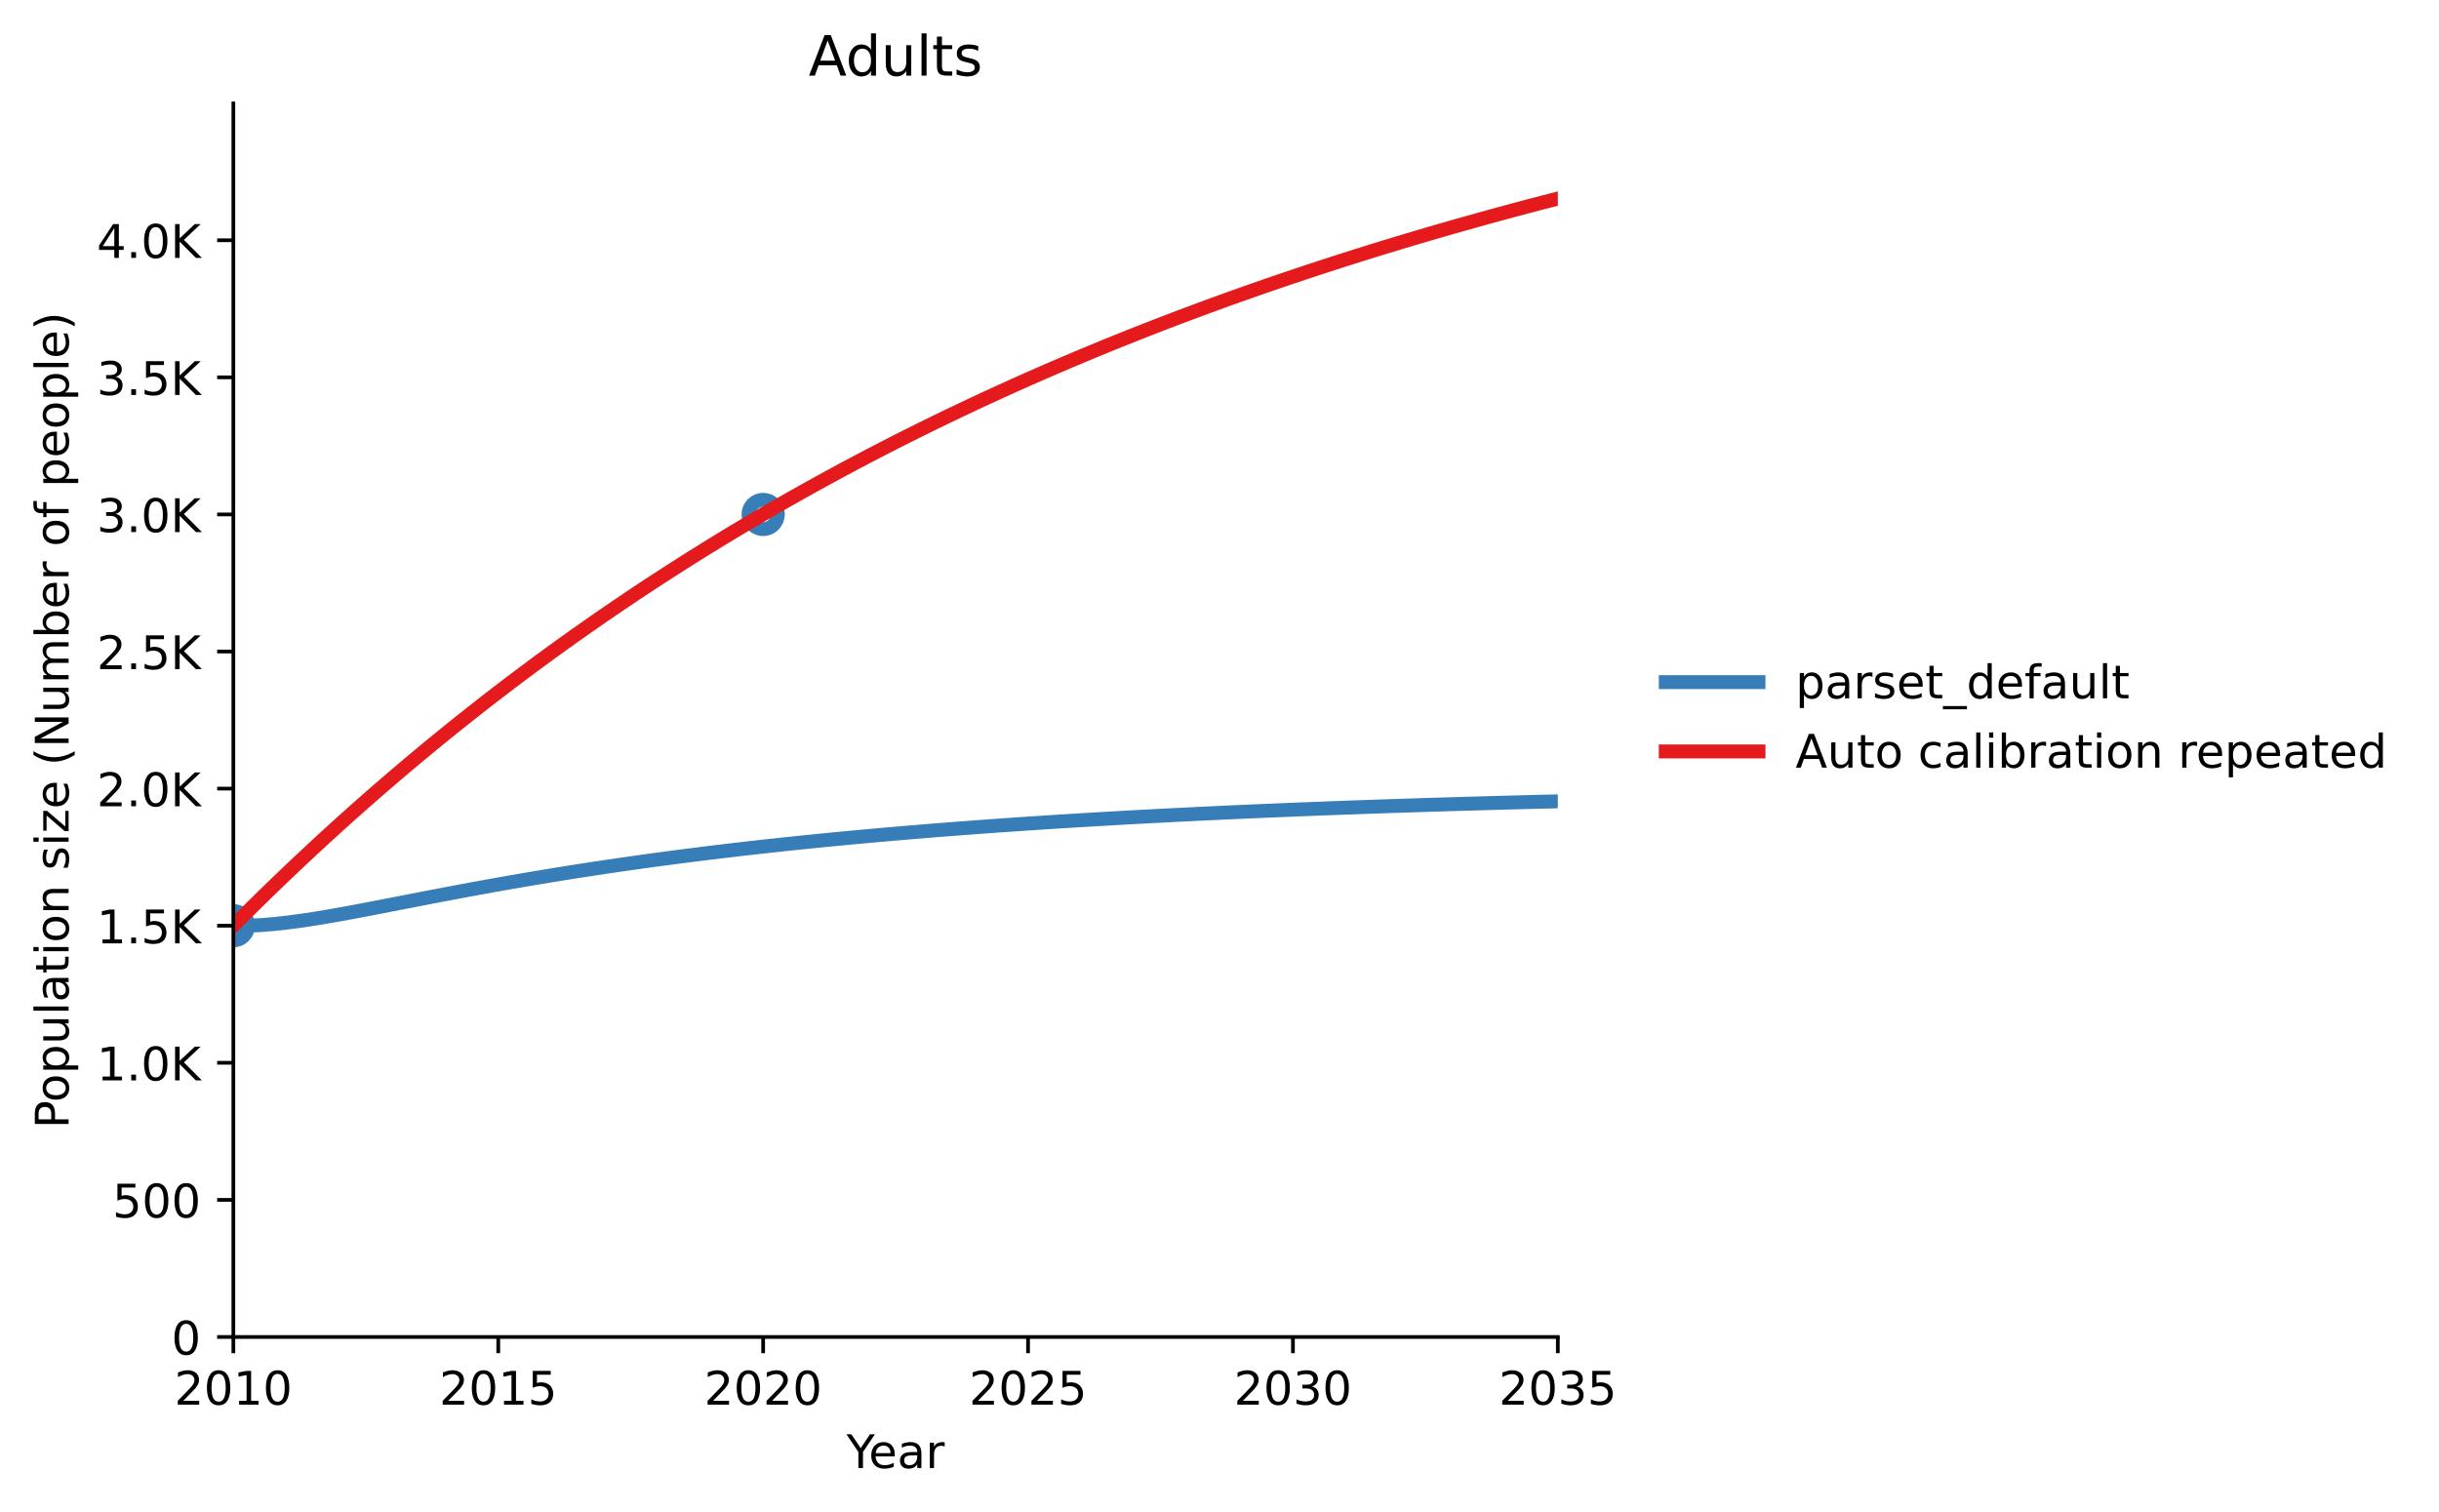
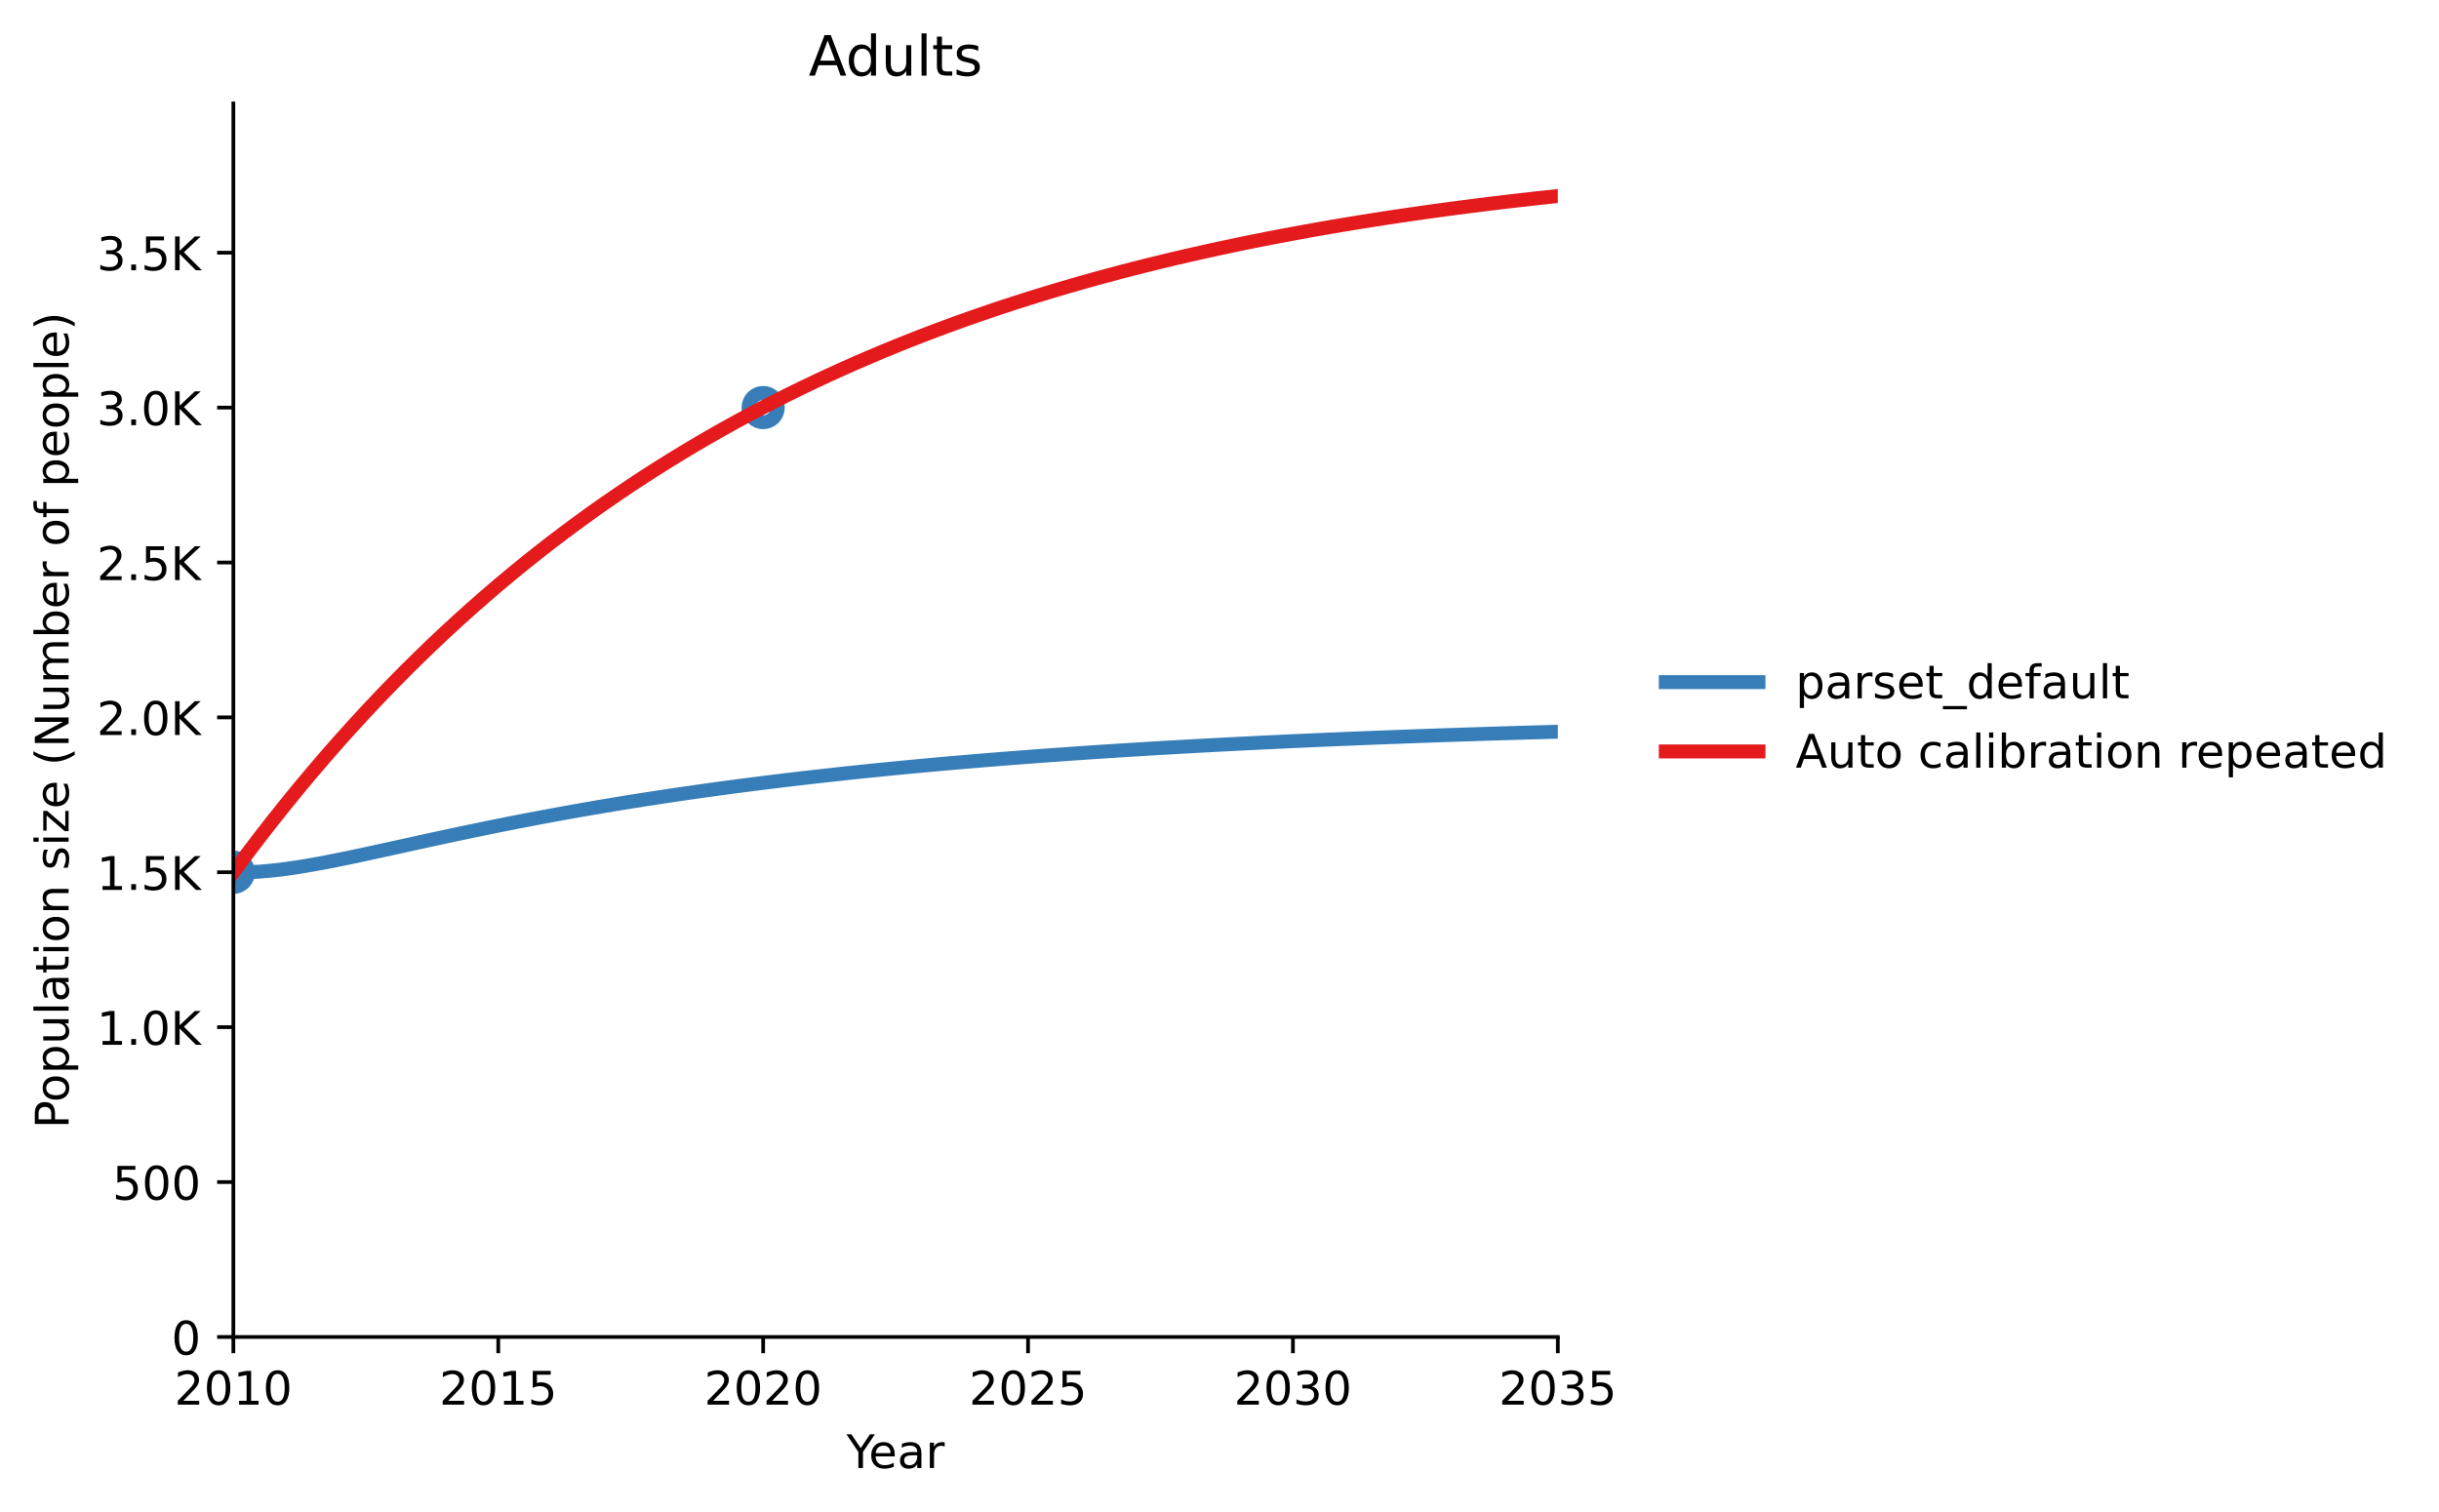
<svg xmlns="http://www.w3.org/2000/svg" xmlns:xlink="http://www.w3.org/1999/xlink" width="526.109pt" height="325.986pt" viewBox="0 0 526.109 325.986" version="1.1">
  <defs>
    <style type="text/css">*{stroke-linejoin: round; stroke-linecap: butt}</style>
  </defs>
  <g id="figure_1">
    <g id="patch_1">
      <path d="M 0 325.986  L 526.109 325.986  L 526.109 0  L 0 0  L 0 325.986  z " style="fill: none; opacity: 0" />
    </g>
    <g id="axes_1">
      <g id="patch_2">
        <path d="M 50.339 288.43  L 336.035 288.43  L 336.035 22.318  L 50.339 22.318  L 50.339 288.43  z " style="fill: none; opacity: 0" />
      </g>
      <g id="PathCollection_1">
        <defs>
-           <path id="C0_0_e890fef717" d="M 0 3.162  C 0.839 3.162 1.643 2.829 2.236 2.236  C 2.829 1.643 3.162 0.839 3.162 -0  C 3.162 -0.839 2.829 -1.643 2.236 -2.236  C 1.643 -2.829 0.839 -3.162 0 -3.162  C -0.839 -3.162 -1.643 -2.829 -2.236 -2.236  C -2.829 -1.643 -3.162 -0.839 -3.162 0  C -3.162 0.839 -2.829 1.643 -2.236 2.236  C -1.643 2.829 -0.839 3.162 0 3.162  z " />
+           <path id="C0_0_96fba07591" d="M 0 3.162  C 0.839 3.162 1.643 2.829 2.236 2.236  C 2.829 1.643 3.162 0.839 3.162 -0  C 3.162 -0.839 2.829 -1.643 2.236 -2.236  C 1.643 -2.829 0.839 -3.162 0 -3.162  C -0.839 -3.162 -1.643 -2.829 -2.236 -2.236  C -2.829 -1.643 -3.162 -0.839 -3.162 0  C -3.162 0.839 -2.829 1.643 -2.236 2.236  C -1.643 2.829 -0.839 3.162 0 3.162  z " />
        </defs>
-         <g clip-path="url(#pf74c3d2f81)">
-           <use xlink:href="#C0_0_e890fef717" x="50.339" y="199.707" style="fill: none; stroke: #377eb8; stroke-width: 3" />
-         </g>
-         <g clip-path="url(#pf74c3d2f81)">
-           <use xlink:href="#C0_0_e890fef717" x="164.617" y="110.984" style="fill: none; stroke: #377eb8; stroke-width: 3" />
+         <g clip-path="url(#p1f31458a92)">
+           <use xlink:href="#C0_0_96fba07591" x="50.339" y="188.178" style="fill: none; stroke: #377eb8; stroke-width: 3" />
+         </g>
+         <g clip-path="url(#p1f31458a92)">
+           <use xlink:href="#C0_0_96fba07591" x="164.617" y="87.925" style="fill: none; stroke: #377eb8; stroke-width: 3" />
        </g>
      </g>
      <g id="matplotlib.axis_1">
        <g id="xtick_1">
          <g id="line2d_1">
            <defs>
-               <path id="m7861754f9d" d="M 0 0  L 0 3.5  " style="stroke: #000000; stroke-width: 0.8" />
-             </defs>
-             <g>
-               <use xlink:href="#m7861754f9d" x="50.339" y="288.43" style="stroke: #000000; stroke-width: 0.8" />
+               <path id="m38328f1ff8" d="M 0 0  L 0 3.5  " style="stroke: #000000; stroke-width: 0.8" />
+             </defs>
+             <g>
+               <use xlink:href="#m38328f1ff8" x="50.339" y="288.43" style="stroke: #000000; stroke-width: 0.8" />
            </g>
          </g>
          <g id="text_1">
            <g transform="translate(37.61406 303.0286) scale(0.1 -0.1)">
              <defs>
                <path id="DejaVuSans-32" d="M 1228 531  L 3431 531  L 3431 0  L 469 0  L 469 531  Q 828 903 1448 1529  Q 2069 2156 2228 2338  Q 2531 2678 2651 2914  Q 2772 3150 2772 3378  Q 2772 3750 2511 3984  Q 2250 4219 1831 4219  Q 1534 4219 1204 4116  Q 875 4013 500 3803  L 500 4441  Q 881 4594 1212 4672  Q 1544 4750 1819 4750  Q 2544 4750 2975 4387  Q 3406 4025 3406 3419  Q 3406 3131 3298 2873  Q 3191 2616 2906 2266  Q 2828 2175 2409 1742  Q 1991 1309 1228 531  z " transform="scale(0.015625)" />
                <path id="DejaVuSans-30" d="M 2034 4250  Q 1547 4250 1301 3770  Q 1056 3291 1056 2328  Q 1056 1369 1301 889  Q 1547 409 2034 409  Q 2525 409 2770 889  Q 3016 1369 3016 2328  Q 3016 3291 2770 3770  Q 2525 4250 2034 4250  z M 2034 4750  Q 2819 4750 3233 4129  Q 3647 3509 3647 2328  Q 3647 1150 3233 529  Q 2819 -91 2034 -91  Q 1250 -91 836 529  Q 422 1150 422 2328  Q 422 3509 836 4129  Q 1250 4750 2034 4750  z " transform="scale(0.015625)" />
                <path id="DejaVuSans-31" d="M 794 531  L 1825 531  L 1825 4091  L 703 3866  L 703 4441  L 1819 4666  L 2450 4666  L 2450 531  L 3481 531  L 3481 0  L 794 0  L 794 531  z " transform="scale(0.015625)" />
              </defs>
              <use xlink:href="#DejaVuSans-32" />
              <use xlink:href="#DejaVuSans-30" x="63.623" />
              <use xlink:href="#DejaVuSans-31" x="127.246" />
              <use xlink:href="#DejaVuSans-30" x="190.869" />
            </g>
          </g>
        </g>
        <g id="xtick_2">
          <g id="line2d_2">
            <g>
-               <use xlink:href="#m7861754f9d" x="107.478" y="288.43" style="stroke: #000000; stroke-width: 0.8" />
+               <use xlink:href="#m38328f1ff8" x="107.478" y="288.43" style="stroke: #000000; stroke-width: 0.8" />
            </g>
          </g>
          <g id="text_2">
            <g transform="translate(94.75326 303.0286) scale(0.1 -0.1)">
              <defs>
                <path id="DejaVuSans-35" d="M 691 4666  L 3169 4666  L 3169 4134  L 1269 4134  L 1269 2991  Q 1406 3038 1543 3061  Q 1681 3084 1819 3084  Q 2600 3084 3056 2656  Q 3513 2228 3513 1497  Q 3513 744 3044 326  Q 2575 -91 1722 -91  Q 1428 -91 1123 -41  Q 819 9 494 109  L 494 744  Q 775 591 1075 516  Q 1375 441 1709 441  Q 2250 441 2565 725  Q 2881 1009 2881 1497  Q 2881 1984 2565 2268  Q 2250 2553 1709 2553  Q 1456 2553 1204 2497  Q 953 2441 691 2322  L 691 4666  z " transform="scale(0.015625)" />
              </defs>
              <use xlink:href="#DejaVuSans-32" />
              <use xlink:href="#DejaVuSans-30" x="63.623" />
              <use xlink:href="#DejaVuSans-31" x="127.246" />
              <use xlink:href="#DejaVuSans-35" x="190.869" />
            </g>
          </g>
        </g>
        <g id="xtick_3">
          <g id="line2d_3">
            <g>
-               <use xlink:href="#m7861754f9d" x="164.617" y="288.43" style="stroke: #000000; stroke-width: 0.8" />
+               <use xlink:href="#m38328f1ff8" x="164.617" y="288.43" style="stroke: #000000; stroke-width: 0.8" />
            </g>
          </g>
          <g id="text_3">
            <g transform="translate(151.8925 303.0286) scale(0.1 -0.1)">
              <use xlink:href="#DejaVuSans-32" />
              <use xlink:href="#DejaVuSans-30" x="63.623" />
              <use xlink:href="#DejaVuSans-32" x="127.246" />
              <use xlink:href="#DejaVuSans-30" x="190.869" />
            </g>
          </g>
        </g>
        <g id="xtick_4">
          <g id="line2d_4">
            <g>
-               <use xlink:href="#m7861754f9d" x="221.757" y="288.43" style="stroke: #000000; stroke-width: 0.8" />
+               <use xlink:href="#m38328f1ff8" x="221.757" y="288.43" style="stroke: #000000; stroke-width: 0.8" />
            </g>
          </g>
          <g id="text_4">
            <g transform="translate(209.0317 303.0286) scale(0.1 -0.1)">
              <use xlink:href="#DejaVuSans-32" />
              <use xlink:href="#DejaVuSans-30" x="63.623" />
              <use xlink:href="#DejaVuSans-32" x="127.246" />
              <use xlink:href="#DejaVuSans-35" x="190.869" />
            </g>
          </g>
        </g>
        <g id="xtick_5">
          <g id="line2d_5">
            <g>
-               <use xlink:href="#m7861754f9d" x="278.896" y="288.43" style="stroke: #000000; stroke-width: 0.8" />
+               <use xlink:href="#m38328f1ff8" x="278.896" y="288.43" style="stroke: #000000; stroke-width: 0.8" />
            </g>
          </g>
          <g id="text_5">
            <g transform="translate(266.1709 303.0286) scale(0.1 -0.1)">
              <defs>
                <path id="DejaVuSans-33" d="M 2597 2516  Q 3050 2419 3304 2112  Q 3559 1806 3559 1356  Q 3559 666 3084 287  Q 2609 -91 1734 -91  Q 1441 -91 1130 -33  Q 819 25 488 141  L 488 750  Q 750 597 1062 519  Q 1375 441 1716 441  Q 2309 441 2620 675  Q 2931 909 2931 1356  Q 2931 1769 2642 2001  Q 2353 2234 1838 2234  L 1294 2234  L 1294 2753  L 1863 2753  Q 2328 2753 2575 2939  Q 2822 3125 2822 3475  Q 2822 3834 2567 4026  Q 2313 4219 1838 4219  Q 1578 4219 1281 4162  Q 984 4106 628 3988  L 628 4550  Q 988 4650 1302 4700  Q 1616 4750 1894 4750  Q 2613 4750 3031 4423  Q 3450 4097 3450 3541  Q 3450 3153 3228 2886  Q 3006 2619 2597 2516  z " transform="scale(0.015625)" />
              </defs>
              <use xlink:href="#DejaVuSans-32" />
              <use xlink:href="#DejaVuSans-30" x="63.623" />
              <use xlink:href="#DejaVuSans-33" x="127.246" />
              <use xlink:href="#DejaVuSans-30" x="190.869" />
            </g>
          </g>
        </g>
        <g id="xtick_6">
          <g id="line2d_6">
            <g>
-               <use xlink:href="#m7861754f9d" x="336.035" y="288.43" style="stroke: #000000; stroke-width: 0.8" />
+               <use xlink:href="#m38328f1ff8" x="336.035" y="288.43" style="stroke: #000000; stroke-width: 0.8" />
            </g>
          </g>
          <g id="text_6">
            <g transform="translate(323.3101 303.0286) scale(0.1 -0.1)">
              <use xlink:href="#DejaVuSans-32" />
              <use xlink:href="#DejaVuSans-30" x="63.623" />
              <use xlink:href="#DejaVuSans-33" x="127.246" />
              <use xlink:href="#DejaVuSans-35" x="190.869" />
            </g>
          </g>
        </g>
        <g id="text_7">
          <g transform="translate(182.5996 316.7067) scale(0.1 -0.1)">
            <defs>
              <path id="DejaVuSans-59" d="M -13 4666  L 666 4666  L 1959 2747  L 3244 4666  L 3922 4666  L 2272 2222  L 2272 0  L 1638 0  L 1638 2222  L -13 4666  z " transform="scale(0.015625)" />
              <path id="DejaVuSans-65" d="M 3597 1894  L 3597 1613  L 953 1613  Q 991 1019 1311 708  Q 1631 397 2203 397  Q 2534 397 2845 478  Q 3156 559 3463 722  L 3463 178  Q 3153 47 2828 -22  Q 2503 -91 2169 -91  Q 1331 -91 842 396  Q 353 884 353 1716  Q 353 2575 817 3079  Q 1281 3584 2069 3584  Q 2775 3584 3186 3129  Q 3597 2675 3597 1894  z M 3022 2063  Q 3016 2534 2758 2815  Q 2500 3097 2075 3097  Q 1594 3097 1305 2825  Q 1016 2553 972 2059  L 3022 2063  z " transform="scale(0.015625)" />
              <path id="DejaVuSans-61" d="M 2194 1759  Q 1497 1759 1228 1600  Q 959 1441 959 1056  Q 959 750 1161 570  Q 1363 391 1709 391  Q 2188 391 2477 730  Q 2766 1069 2766 1631  L 2766 1759  L 2194 1759  z M 3341 1997  L 3341 0  L 2766 0  L 2766 531  Q 2569 213 2275 61  Q 1981 -91 1556 -91  Q 1019 -91 701 211  Q 384 513 384 1019  Q 384 1609 779 1909  Q 1175 2209 1959 2209  L 2766 2209  L 2766 2266  Q 2766 2663 2505 2880  Q 2244 3097 1772 3097  Q 1472 3097 1187 3025  Q 903 2953 641 2809  L 641 3341  Q 956 3463 1253 3523  Q 1550 3584 1831 3584  Q 2591 3584 2966 3190  Q 3341 2797 3341 1997  z " transform="scale(0.015625)" />
              <path id="DejaVuSans-72" d="M 2631 2963  Q 2534 3019 2420 3045  Q 2306 3072 2169 3072  Q 1681 3072 1420 2755  Q 1159 2438 1159 1844  L 1159 0  L 581 0  L 581 3500  L 1159 3500  L 1159 2956  Q 1341 3275 1631 3429  Q 1922 3584 2338 3584  Q 2397 3584 2469 3576  Q 2541 3569 2628 3553  L 2631 2963  z " transform="scale(0.015625)" />
            </defs>
            <use xlink:href="#DejaVuSans-59" />
            <use xlink:href="#DejaVuSans-65" x="47.834" />
            <use xlink:href="#DejaVuSans-61" x="109.357" />
            <use xlink:href="#DejaVuSans-72" x="170.637" />
          </g>
        </g>
      </g>
      <g id="matplotlib.axis_2">
        <g id="ytick_1">
          <g id="line2d_7">
            <defs>
-               <path id="m5169552038" d="M 0 0  L -3.5 0  " style="stroke: #000000; stroke-width: 0.8" />
-             </defs>
-             <g>
-               <use xlink:href="#m5169552038" x="50.339" y="288.43" style="stroke: #000000; stroke-width: 0.8" />
+               <path id="m3e67c05c3b" d="M 0 0  L -3.5 0  " style="stroke: #000000; stroke-width: 0.8" />
+             </defs>
+             <g>
+               <use xlink:href="#m3e67c05c3b" x="50.339" y="288.43" style="stroke: #000000; stroke-width: 0.8" />
            </g>
          </g>
          <g id="text_8">
            <g transform="translate(36.97656 292.2293) scale(0.1 -0.1)">
              <use xlink:href="#DejaVuSans-30" />
            </g>
          </g>
        </g>
        <g id="ytick_2">
          <g id="line2d_8">
            <g>
-               <use xlink:href="#m5169552038" x="50.339" y="258.856" style="stroke: #000000; stroke-width: 0.8" />
+               <use xlink:href="#m3e67c05c3b" x="50.339" y="255.013" style="stroke: #000000; stroke-width: 0.8" />
            </g>
          </g>
          <g id="text_9">
-             <g transform="translate(24.25156 262.6549) scale(0.1 -0.1)">
+             <g transform="translate(24.25156 258.8119) scale(0.1 -0.1)">
              <use xlink:href="#DejaVuSans-35" />
              <use xlink:href="#DejaVuSans-30" x="63.623" />
              <use xlink:href="#DejaVuSans-30" x="127.246" />
            </g>
          </g>
        </g>
        <g id="ytick_3">
          <g id="line2d_9">
            <g>
-               <use xlink:href="#m5169552038" x="50.339" y="229.281" style="stroke: #000000; stroke-width: 0.8" />
+               <use xlink:href="#m3e67c05c3b" x="50.339" y="221.595" style="stroke: #000000; stroke-width: 0.8" />
            </g>
          </g>
          <g id="text_10">
-             <g transform="translate(20.87813 233.0805) scale(0.1 -0.1)">
+             <g transform="translate(20.87813 225.3944) scale(0.1 -0.1)">
              <defs>
                <path id="DejaVuSans-2e" d="M 684 794  L 1344 794  L 1344 0  L 684 0  L 684 794  z " transform="scale(0.015625)" />
                <path id="DejaVuSans-4b" d="M 628 4666  L 1259 4666  L 1259 2694  L 3353 4666  L 4166 4666  L 1850 2491  L 4331 0  L 3500 0  L 1259 2247  L 1259 0  L 628 0  L 628 4666  z " transform="scale(0.015625)" />
              </defs>
              <use xlink:href="#DejaVuSans-31" />
              <use xlink:href="#DejaVuSans-2e" x="63.623" />
              <use xlink:href="#DejaVuSans-30" x="95.41" />
              <use xlink:href="#DejaVuSans-4b" x="159.033" />
            </g>
          </g>
        </g>
        <g id="ytick_4">
          <g id="line2d_10">
            <g>
-               <use xlink:href="#m5169552038" x="50.339" y="199.707" style="stroke: #000000; stroke-width: 0.8" />
+               <use xlink:href="#m3e67c05c3b" x="50.339" y="188.178" style="stroke: #000000; stroke-width: 0.8" />
            </g>
          </g>
          <g id="text_11">
-             <g transform="translate(20.87813 203.5061) scale(0.1 -0.1)">
+             <g transform="translate(20.87813 191.9769) scale(0.1 -0.1)">
              <use xlink:href="#DejaVuSans-31" />
              <use xlink:href="#DejaVuSans-2e" x="63.623" />
              <use xlink:href="#DejaVuSans-35" x="95.41" />
              <use xlink:href="#DejaVuSans-4b" x="159.033" />
            </g>
          </g>
        </g>
        <g id="ytick_5">
          <g id="line2d_11">
            <g>
-               <use xlink:href="#m5169552038" x="50.339" y="170.133" style="stroke: #000000; stroke-width: 0.8" />
+               <use xlink:href="#m3e67c05c3b" x="50.339" y="154.76" style="stroke: #000000; stroke-width: 0.8" />
            </g>
          </g>
          <g id="text_12">
-             <g transform="translate(20.87813 173.9317) scale(0.1 -0.1)">
+             <g transform="translate(20.87813 158.5594) scale(0.1 -0.1)">
              <use xlink:href="#DejaVuSans-32" />
              <use xlink:href="#DejaVuSans-2e" x="63.623" />
              <use xlink:href="#DejaVuSans-30" x="95.41" />
              <use xlink:href="#DejaVuSans-4b" x="159.033" />
            </g>
          </g>
        </g>
        <g id="ytick_6">
          <g id="line2d_12">
            <g>
-               <use xlink:href="#m5169552038" x="50.339" y="140.558" style="stroke: #000000; stroke-width: 0.8" />
+               <use xlink:href="#m3e67c05c3b" x="50.339" y="121.343" style="stroke: #000000; stroke-width: 0.8" />
            </g>
          </g>
          <g id="text_13">
-             <g transform="translate(20.87813 144.3573) scale(0.1 -0.1)">
+             <g transform="translate(20.87813 125.1419) scale(0.1 -0.1)">
              <use xlink:href="#DejaVuSans-32" />
              <use xlink:href="#DejaVuSans-2e" x="63.623" />
              <use xlink:href="#DejaVuSans-35" x="95.41" />
              <use xlink:href="#DejaVuSans-4b" x="159.033" />
            </g>
          </g>
        </g>
        <g id="ytick_7">
          <g id="line2d_13">
            <g>
-               <use xlink:href="#m5169552038" x="50.339" y="110.984" style="stroke: #000000; stroke-width: 0.8" />
+               <use xlink:href="#m3e67c05c3b" x="50.339" y="87.925" style="stroke: #000000; stroke-width: 0.8" />
            </g>
          </g>
          <g id="text_14">
-             <g transform="translate(20.87813 114.7829) scale(0.1 -0.1)">
+             <g transform="translate(20.87813 91.72446) scale(0.1 -0.1)">
              <use xlink:href="#DejaVuSans-33" />
              <use xlink:href="#DejaVuSans-2e" x="63.623" />
              <use xlink:href="#DejaVuSans-30" x="95.41" />
              <use xlink:href="#DejaVuSans-4b" x="159.033" />
            </g>
          </g>
        </g>
        <g id="ytick_8">
          <g id="line2d_14">
            <g>
-               <use xlink:href="#m5169552038" x="50.339" y="81.409" style="stroke: #000000; stroke-width: 0.8" />
+               <use xlink:href="#m3e67c05c3b" x="50.339" y="54.508" style="stroke: #000000; stroke-width: 0.8" />
            </g>
          </g>
          <g id="text_15">
-             <g transform="translate(20.87813 85.20854) scale(0.1 -0.1)">
+             <g transform="translate(20.87813 58.30698) scale(0.1 -0.1)">
              <use xlink:href="#DejaVuSans-33" />
              <use xlink:href="#DejaVuSans-2e" x="63.623" />
              <use xlink:href="#DejaVuSans-35" x="95.41" />
              <use xlink:href="#DejaVuSans-4b" x="159.033" />
            </g>
          </g>
        </g>
-         <g id="ytick_9">
-           <g id="line2d_15">
-             <g>
-               <use xlink:href="#m5169552038" x="50.339" y="51.835" style="stroke: #000000; stroke-width: 0.8" />
-             </g>
-           </g>
-           <g id="text_16">
-             <g transform="translate(20.87813 55.63414) scale(0.1 -0.1)">
-               <defs>
-                 <path id="DejaVuSans-34" d="M 2419 4116  L 825 1625  L 2419 1625  L 2419 4116  z M 2253 4666  L 3047 4666  L 3047 1625  L 3713 1625  L 3713 1100  L 3047 1100  L 3047 0  L 2419 0  L 2419 1100  L 313 1100  L 313 1709  L 2253 4666  z " transform="scale(0.015625)" />
-               </defs>
-               <use xlink:href="#DejaVuSans-34" />
-               <use xlink:href="#DejaVuSans-2e" x="63.623" />
-               <use xlink:href="#DejaVuSans-30" x="95.41" />
-               <use xlink:href="#DejaVuSans-4b" x="159.033" />
-             </g>
-           </g>
-         </g>
-         <g id="text_17">
+         <g id="text_16">
          <g transform="translate(14.79844 243.4483) rotate(-90) scale(0.1 -0.1)">
            <defs>
              <path id="DejaVuSans-50" d="M 1259 4147  L 1259 2394  L 2053 2394  Q 2494 2394 2734 2622  Q 2975 2850 2975 3272  Q 2975 3691 2734 3919  Q 2494 4147 2053 4147  L 1259 4147  z M 628 4666  L 2053 4666  Q 2838 4666 3239 4311  Q 3641 3956 3641 3272  Q 3641 2581 3239 2228  Q 2838 1875 2053 1875  L 1259 1875  L 1259 0  L 628 0  L 628 4666  z " transform="scale(0.015625)" />
              <path id="DejaVuSans-6f" d="M 1959 3097  Q 1497 3097 1228 2736  Q 959 2375 959 1747  Q 959 1119 1226 758  Q 1494 397 1959 397  Q 2419 397 2687 759  Q 2956 1122 2956 1747  Q 2956 2369 2687 2733  Q 2419 3097 1959 3097  z M 1959 3584  Q 2709 3584 3137 3096  Q 3566 2609 3566 1747  Q 3566 888 3137 398  Q 2709 -91 1959 -91  Q 1206 -91 779 398  Q 353 888 353 1747  Q 353 2609 779 3096  Q 1206 3584 1959 3584  z " transform="scale(0.015625)" />
              <path id="DejaVuSans-70" d="M 1159 525  L 1159 -1331  L 581 -1331  L 581 3500  L 1159 3500  L 1159 2969  Q 1341 3281 1617 3432  Q 1894 3584 2278 3584  Q 2916 3584 3314 3078  Q 3713 2572 3713 1747  Q 3713 922 3314 415  Q 2916 -91 2278 -91  Q 1894 -91 1617 61  Q 1341 213 1159 525  z M 3116 1747  Q 3116 2381 2855 2742  Q 2594 3103 2138 3103  Q 1681 3103 1420 2742  Q 1159 2381 1159 1747  Q 1159 1113 1420 752  Q 1681 391 2138 391  Q 2594 391 2855 752  Q 3116 1113 3116 1747  z " transform="scale(0.015625)" />
              <path id="DejaVuSans-75" d="M 544 1381  L 544 3500  L 1119 3500  L 1119 1403  Q 1119 906 1312 657  Q 1506 409 1894 409  Q 2359 409 2629 706  Q 2900 1003 2900 1516  L 2900 3500  L 3475 3500  L 3475 0  L 2900 0  L 2900 538  Q 2691 219 2414 64  Q 2138 -91 1772 -91  Q 1169 -91 856 284  Q 544 659 544 1381  z M 1991 3584  L 1991 3584  z " transform="scale(0.015625)" />
              <path id="DejaVuSans-6c" d="M 603 4863  L 1178 4863  L 1178 0  L 603 0  L 603 4863  z " transform="scale(0.015625)" />
              <path id="DejaVuSans-74" d="M 1172 4494  L 1172 3500  L 2356 3500  L 2356 3053  L 1172 3053  L 1172 1153  Q 1172 725 1289 603  Q 1406 481 1766 481  L 2356 481  L 2356 0  L 1766 0  Q 1100 0 847 248  Q 594 497 594 1153  L 594 3053  L 172 3053  L 172 3500  L 594 3500  L 594 4494  L 1172 4494  z " transform="scale(0.015625)" />
              <path id="DejaVuSans-69" d="M 603 3500  L 1178 3500  L 1178 0  L 603 0  L 603 3500  z M 603 4863  L 1178 4863  L 1178 4134  L 603 4134  L 603 4863  z " transform="scale(0.015625)" />
              <path id="DejaVuSans-6e" d="M 3513 2113  L 3513 0  L 2938 0  L 2938 2094  Q 2938 2591 2744 2837  Q 2550 3084 2163 3084  Q 1697 3084 1428 2787  Q 1159 2491 1159 1978  L 1159 0  L 581 0  L 581 3500  L 1159 3500  L 1159 2956  Q 1366 3272 1645 3428  Q 1925 3584 2291 3584  Q 2894 3584 3203 3211  Q 3513 2838 3513 2113  z " transform="scale(0.015625)" />
              <path id="DejaVuSans-20" transform="scale(0.015625)" />
              <path id="DejaVuSans-73" d="M 2834 3397  L 2834 2853  Q 2591 2978 2328 3040  Q 2066 3103 1784 3103  Q 1356 3103 1142 2972  Q 928 2841 928 2578  Q 928 2378 1081 2264  Q 1234 2150 1697 2047  L 1894 2003  Q 2506 1872 2764 1633  Q 3022 1394 3022 966  Q 3022 478 2636 193  Q 2250 -91 1575 -91  Q 1294 -91 989 -36  Q 684 19 347 128  L 347 722  Q 666 556 975 473  Q 1284 391 1588 391  Q 1994 391 2212 530  Q 2431 669 2431 922  Q 2431 1156 2273 1281  Q 2116 1406 1581 1522  L 1381 1569  Q 847 1681 609 1914  Q 372 2147 372 2553  Q 372 3047 722 3315  Q 1072 3584 1716 3584  Q 2034 3584 2315 3537  Q 2597 3491 2834 3397  z " transform="scale(0.015625)" />
              <path id="DejaVuSans-7a" d="M 353 3500  L 3084 3500  L 3084 2975  L 922 459  L 3084 459  L 3084 0  L 275 0  L 275 525  L 2438 3041  L 353 3041  L 353 3500  z " transform="scale(0.015625)" />
              <path id="DejaVuSans-28" d="M 1984 4856  Q 1566 4138 1362 3434  Q 1159 2731 1159 2009  Q 1159 1288 1364 580  Q 1569 -128 1984 -844  L 1484 -844  Q 1016 -109 783 600  Q 550 1309 550 2009  Q 550 2706 781 3412  Q 1013 4119 1484 4856  L 1984 4856  z " transform="scale(0.015625)" />
              <path id="DejaVuSans-4e" d="M 628 4666  L 1478 4666  L 3547 763  L 3547 4666  L 4159 4666  L 4159 0  L 3309 0  L 1241 3903  L 1241 0  L 628 0  L 628 4666  z " transform="scale(0.015625)" />
              <path id="DejaVuSans-6d" d="M 3328 2828  Q 3544 3216 3844 3400  Q 4144 3584 4550 3584  Q 5097 3584 5394 3201  Q 5691 2819 5691 2113  L 5691 0  L 5113 0  L 5113 2094  Q 5113 2597 4934 2840  Q 4756 3084 4391 3084  Q 3944 3084 3684 2787  Q 3425 2491 3425 1978  L 3425 0  L 2847 0  L 2847 2094  Q 2847 2600 2669 2842  Q 2491 3084 2119 3084  Q 1678 3084 1418 2786  Q 1159 2488 1159 1978  L 1159 0  L 581 0  L 581 3500  L 1159 3500  L 1159 2956  Q 1356 3278 1631 3431  Q 1906 3584 2284 3584  Q 2666 3584 2933 3390  Q 3200 3197 3328 2828  z " transform="scale(0.015625)" />
              <path id="DejaVuSans-62" d="M 3116 1747  Q 3116 2381 2855 2742  Q 2594 3103 2138 3103  Q 1681 3103 1420 2742  Q 1159 2381 1159 1747  Q 1159 1113 1420 752  Q 1681 391 2138 391  Q 2594 391 2855 752  Q 3116 1113 3116 1747  z M 1159 2969  Q 1341 3281 1617 3432  Q 1894 3584 2278 3584  Q 2916 3584 3314 3078  Q 3713 2572 3713 1747  Q 3713 922 3314 415  Q 2916 -91 2278 -91  Q 1894 -91 1617 61  Q 1341 213 1159 525  L 1159 0  L 581 0  L 581 4863  L 1159 4863  L 1159 2969  z " transform="scale(0.015625)" />
              <path id="DejaVuSans-66" d="M 2375 4863  L 2375 4384  L 1825 4384  Q 1516 4384 1395 4259  Q 1275 4134 1275 3809  L 1275 3500  L 2222 3500  L 2222 3053  L 1275 3053  L 1275 0  L 697 0  L 697 3053  L 147 3053  L 147 3500  L 697 3500  L 697 3744  Q 697 4328 969 4595  Q 1241 4863 1831 4863  L 2375 4863  z " transform="scale(0.015625)" />
              <path id="DejaVuSans-29" d="M 513 4856  L 1013 4856  Q 1481 4119 1714 3412  Q 1947 2706 1947 2009  Q 1947 1309 1714 600  Q 1481 -109 1013 -844  L 513 -844  Q 928 -128 1133 580  Q 1338 1288 1338 2009  Q 1338 2731 1133 3434  Q 928 4138 513 4856  z " transform="scale(0.015625)" />
            </defs>
            <use xlink:href="#DejaVuSans-50" />
            <use xlink:href="#DejaVuSans-6f" x="56.678" />
            <use xlink:href="#DejaVuSans-70" x="117.859" />
            <use xlink:href="#DejaVuSans-75" x="181.336" />
            <use xlink:href="#DejaVuSans-6c" x="244.715" />
            <use xlink:href="#DejaVuSans-61" x="272.498" />
            <use xlink:href="#DejaVuSans-74" x="333.777" />
            <use xlink:href="#DejaVuSans-69" x="372.986" />
            <use xlink:href="#DejaVuSans-6f" x="400.77" />
            <use xlink:href="#DejaVuSans-6e" x="461.951" />
            <use xlink:href="#DejaVuSans-20" x="525.33" />
            <use xlink:href="#DejaVuSans-73" x="557.117" />
            <use xlink:href="#DejaVuSans-69" x="609.217" />
            <use xlink:href="#DejaVuSans-7a" x="637" />
            <use xlink:href="#DejaVuSans-65" x="689.49" />
            <use xlink:href="#DejaVuSans-20" x="751.014" />
            <use xlink:href="#DejaVuSans-28" x="782.801" />
            <use xlink:href="#DejaVuSans-4e" x="821.814" />
            <use xlink:href="#DejaVuSans-75" x="896.619" />
            <use xlink:href="#DejaVuSans-6d" x="959.998" />
            <use xlink:href="#DejaVuSans-62" x="1057.41" />
            <use xlink:href="#DejaVuSans-65" x="1120.887" />
            <use xlink:href="#DejaVuSans-72" x="1182.41" />
            <use xlink:href="#DejaVuSans-20" x="1223.523" />
            <use xlink:href="#DejaVuSans-6f" x="1255.311" />
            <use xlink:href="#DejaVuSans-66" x="1316.492" />
            <use xlink:href="#DejaVuSans-20" x="1351.697" />
            <use xlink:href="#DejaVuSans-70" x="1383.484" />
            <use xlink:href="#DejaVuSans-65" x="1446.961" />
            <use xlink:href="#DejaVuSans-6f" x="1508.484" />
            <use xlink:href="#DejaVuSans-70" x="1569.666" />
            <use xlink:href="#DejaVuSans-6c" x="1633.143" />
            <use xlink:href="#DejaVuSans-65" x="1660.926" />
            <use xlink:href="#DejaVuSans-29" x="1722.449" />
          </g>
        </g>
      </g>
+       <g id="line2d_15">
+         <path d="M 50.339 188.178  L 53.196 188.178  L 56.053 188.038  L 58.91 187.785  L 61.767 187.438  L 64.624 187.015  L 67.481 186.534  L 70.338 186.005  L 73.195 185.441  L 76.052 184.851  L 78.909 184.242  L 81.766 183.621  L 84.623 182.994  L 87.48 182.365  L 90.337 181.737  L 93.193 181.114  L 96.05 180.496  L 98.907 179.886  L 101.764 179.285  L 104.621 178.694  L 107.478 178.114  L 110.335 177.545  L 113.192 176.988  L 116.049 176.442  L 118.906 175.908  L 121.763 175.385  L 124.62 174.875  L 127.477 174.377  L 130.334 173.89  L 133.191 173.414  L 136.048 172.951  L 138.905 172.498  L 141.762 172.056  L 144.619 171.625  L 147.476 171.204  L 150.333 170.794  L 153.19 170.394  L 156.047 170.004  L 158.904 169.623  L 161.761 169.252  L 164.617 168.89  L 167.474 168.537  L 170.331 168.193  L 173.188 167.857  L 176.045 167.53  L 178.902 167.211  L 181.759 166.899  L 184.616 166.596  L 187.473 166.3  L 190.33 166.012  L 193.187 165.731  L 196.044 165.456  L 198.901 165.189  L 201.758 164.928  L 204.615 164.674  L 207.472 164.426  L 210.329 164.185  L 213.186 163.949  L 216.043 163.719  L 218.9 163.495  L 221.757 163.277  L 224.614 163.064  L 227.471 162.856  L 230.328 162.654  L 233.185 162.457  L 236.041 162.264  L 238.898 162.077  L 241.755 161.894  L 244.612 161.715  L 247.469 161.542  L 250.326 161.372  L 253.183 161.207  L 256.04 161.046  L 258.897 160.888  L 261.754 160.735  L 264.611 160.586  L 267.468 160.44  L 270.325 160.298  L 273.182 160.16  L 276.039 160.025  L 278.896 159.893  L 281.753 159.765  L 284.61 159.64  L 287.467 159.518  L 290.324 159.399  L 293.181 159.283  L 296.038 159.17  L 298.895 159.06  L 301.752 158.952  L 304.609 158.847  L 307.465 158.745  L 310.322 158.645  L 313.179 158.548  L 316.036 158.454  L 318.893 158.361  L 321.75 158.271  L 324.607 158.183  L 327.464 158.098  L 330.321 158.014  L 333.178 157.933  L 336.035 157.854  " clip-path="url(#p1f31458a92)" style="fill: none; stroke: #377eb8; stroke-width: 3; stroke-linecap: square" />
+       </g>
      <g id="line2d_16">
-         <path d="M 50.339 199.707  L 53.196 199.707  L 56.053 199.584  L 58.91 199.359  L 61.767 199.052  L 64.624 198.678  L 67.481 198.252  L 70.338 197.784  L 73.195 197.285  L 76.052 196.763  L 78.909 196.224  L 81.766 195.674  L 84.623 195.12  L 87.48 194.563  L 90.337 194.007  L 93.193 193.455  L 96.05 192.909  L 98.907 192.369  L 101.764 191.837  L 104.621 191.314  L 107.478 190.801  L 110.335 190.297  L 113.192 189.804  L 116.049 189.321  L 118.906 188.848  L 121.763 188.386  L 124.62 187.934  L 127.477 187.493  L 130.334 187.062  L 133.191 186.642  L 136.048 186.231  L 138.905 185.83  L 141.762 185.439  L 144.619 185.058  L 147.476 184.685  L 150.333 184.322  L 153.19 183.968  L 156.047 183.623  L 158.904 183.286  L 161.761 182.958  L 164.617 182.637  L 167.474 182.325  L 170.331 182.02  L 173.188 181.723  L 176.045 181.434  L 178.902 181.151  L 181.759 180.876  L 184.616 180.607  L 187.473 180.345  L 190.33 180.09  L 193.187 179.841  L 196.044 179.599  L 198.901 179.362  L 201.758 179.131  L 204.615 178.906  L 207.472 178.687  L 210.329 178.473  L 213.186 178.265  L 216.043 178.061  L 218.9 177.863  L 221.757 177.67  L 224.614 177.481  L 227.471 177.298  L 230.328 177.119  L 233.185 176.944  L 236.041 176.774  L 238.898 176.608  L 241.755 176.446  L 244.612 176.288  L 247.469 176.134  L 250.326 175.984  L 253.183 175.838  L 256.04 175.695  L 258.897 175.556  L 261.754 175.42  L 264.611 175.288  L 267.468 175.159  L 270.325 175.034  L 273.182 174.911  L 276.039 174.792  L 278.896 174.675  L 281.753 174.562  L 284.61 174.451  L 287.467 174.343  L 290.324 174.238  L 293.181 174.135  L 296.038 174.035  L 298.895 173.937  L 301.752 173.842  L 304.609 173.75  L 307.465 173.659  L 310.322 173.571  L 313.179 173.485  L 316.036 173.401  L 318.893 173.319  L 321.75 173.24  L 324.607 173.162  L 327.464 173.086  L 330.321 173.013  L 333.178 172.941  L 336.035 172.87  " clip-path="url(#pf74c3d2f81)" style="fill: none; stroke: #377eb8; stroke-width: 3; stroke-linecap: square" />
-       </g>
-       <g id="line2d_17">
-         <path d="M 50.339 199.707  L 53.196 196.849  L 56.053 194.029  L 58.91 191.248  L 61.767 188.504  L 64.624 185.797  L 67.481 183.126  L 70.338 180.491  L 73.195 177.892  L 76.052 175.328  L 78.909 172.798  L 81.766 170.302  L 84.623 167.84  L 87.48 165.411  L 90.337 163.015  L 93.193 160.651  L 96.05 158.319  L 98.907 156.019  L 101.764 153.75  L 104.621 151.512  L 107.478 149.303  L 110.335 147.125  L 113.192 144.977  L 116.049 142.857  L 118.906 140.766  L 121.763 138.704  L 124.62 136.67  L 127.477 134.663  L 130.334 132.684  L 133.191 130.732  L 136.048 128.806  L 138.905 126.906  L 141.762 125.033  L 144.619 123.185  L 147.476 121.362  L 150.333 119.564  L 153.19 117.79  L 156.047 116.041  L 158.904 114.316  L 161.761 112.614  L 164.617 110.936  L 167.474 109.28  L 170.331 107.647  L 173.188 106.037  L 176.045 104.448  L 178.902 102.882  L 181.759 101.336  L 184.616 99.812  L 187.473 98.309  L 190.33 96.826  L 193.187 95.364  L 196.044 93.922  L 198.901 92.499  L 201.758 91.096  L 204.615 89.712  L 207.472 88.347  L 210.329 87.001  L 213.186 85.673  L 216.043 84.363  L 218.9 83.071  L 221.757 81.797  L 224.614 80.541  L 227.471 79.301  L 230.328 78.079  L 233.185 76.873  L 236.041 75.684  L 238.898 74.511  L 241.755 73.354  L 244.612 72.213  L 247.469 71.087  L 250.326 69.977  L 253.183 68.881  L 256.04 67.801  L 258.897 66.736  L 261.754 65.685  L 264.611 64.648  L 267.468 63.625  L 270.325 62.617  L 273.182 61.622  L 276.039 60.64  L 278.896 59.672  L 281.753 58.717  L 284.61 57.775  L 287.467 56.846  L 290.324 55.929  L 293.181 55.025  L 296.038 54.133  L 298.895 53.253  L 301.752 52.385  L 304.609 51.528  L 307.465 50.683  L 310.322 49.85  L 313.179 49.027  L 316.036 48.216  L 318.893 47.416  L 321.75 46.626  L 324.607 45.847  L 327.464 45.078  L 330.321 44.32  L 333.178 43.572  L 336.035 42.834  " clip-path="url(#pf74c3d2f81)" style="fill: none; stroke: #e41a1c; stroke-width: 3; stroke-linecap: square" />
+         <path d="M 50.339 188.178  L 53.196 184.336  L 56.053 180.584  L 58.91 176.92  L 61.767 173.34  L 64.624 169.844  L 67.481 166.43  L 70.338 163.095  L 73.195 159.839  L 76.052 156.658  L 78.909 153.552  L 81.766 150.519  L 84.623 147.556  L 87.48 144.664  L 90.337 141.839  L 93.193 139.081  L 96.05 136.387  L 98.907 133.758  L 101.764 131.19  L 104.621 128.683  L 107.478 126.235  L 110.335 123.845  L 113.192 121.512  L 116.049 119.234  L 118.906 117.01  L 121.763 114.839  L 124.62 112.72  L 127.477 110.651  L 130.334 108.631  L 133.191 106.66  L 136.048 104.736  L 138.905 102.858  L 141.762 101.026  L 144.619 99.237  L 147.476 97.491  L 150.333 95.788  L 153.19 94.125  L 156.047 92.503  L 158.904 90.92  L 161.761 89.375  L 164.617 87.868  L 167.474 86.398  L 170.331 84.963  L 173.188 83.564  L 176.045 82.199  L 178.902 80.867  L 181.759 79.568  L 184.616 78.301  L 187.473 77.065  L 190.33 75.86  L 193.187 74.684  L 196.044 73.538  L 198.901 72.42  L 201.758 71.33  L 204.615 70.268  L 207.472 69.231  L 210.329 68.221  L 213.186 67.237  L 216.043 66.277  L 218.9 65.341  L 221.757 64.429  L 224.614 63.541  L 227.471 62.674  L 230.328 61.83  L 233.185 61.008  L 236.041 60.207  L 238.898 59.426  L 241.755 58.665  L 244.612 57.924  L 247.469 57.203  L 250.326 56.5  L 253.183 55.815  L 256.04 55.149  L 258.897 54.5  L 261.754 53.867  L 264.611 53.252  L 267.468 52.653  L 270.325 52.07  L 273.182 51.502  L 276.039 50.95  L 278.896 50.412  L 281.753 49.889  L 284.61 49.38  L 287.467 48.885  L 290.324 48.403  L 293.181 47.935  L 296.038 47.479  L 298.895 47.036  L 301.752 46.605  L 304.609 46.186  L 307.465 45.778  L 310.322 45.382  L 313.179 44.997  L 316.036 44.623  L 318.893 44.259  L 321.75 43.906  L 324.607 43.563  L 327.464 43.229  L 330.321 42.905  L 333.178 42.59  L 336.035 42.285  " clip-path="url(#p1f31458a92)" style="fill: none; stroke: #e41a1c; stroke-width: 3; stroke-linecap: square" />
      </g>
      <g id="patch_3">
        <path d="M 50.339 288.43  L 50.339 22.318  " style="fill: none; stroke: #000000; stroke-width: 0.8; stroke-linejoin: miter; stroke-linecap: square" />
      </g>
      <g id="patch_4">
        <path d="M 336.035 288.43  L 336.035 22.318  " style="fill: none" />
      </g>
      <g id="patch_5">
        <path d="M 50.339 288.43  L 336.035 288.43  " style="fill: none; stroke: #000000; stroke-width: 0.8; stroke-linejoin: miter; stroke-linecap: square" />
      </g>
      <g id="patch_6">
        <path d="M 50.339 22.318  L 336.035 22.318  " style="fill: none" />
      </g>
-       <g id="text_18">
+       <g id="text_17">
        <g transform="translate(174.4314 16.31812) scale(0.12 -0.12)">
          <defs>
            <path id="DejaVuSans-41" d="M 2188 4044  L 1331 1722  L 3047 1722  L 2188 4044  z M 1831 4666  L 2547 4666  L 4325 0  L 3669 0  L 3244 1197  L 1141 1197  L 716 0  L 50 0  L 1831 4666  z " transform="scale(0.015625)" />
            <path id="DejaVuSans-64" d="M 2906 2969  L 2906 4863  L 3481 4863  L 3481 0  L 2906 0  L 2906 525  Q 2725 213 2448 61  Q 2172 -91 1784 -91  Q 1150 -91 751 415  Q 353 922 353 1747  Q 353 2572 751 3078  Q 1150 3584 1784 3584  Q 2172 3584 2448 3432  Q 2725 3281 2906 2969  z M 947 1747  Q 947 1113 1208 752  Q 1469 391 1925 391  Q 2381 391 2643 752  Q 2906 1113 2906 1747  Q 2906 2381 2643 2742  Q 2381 3103 1925 3103  Q 1469 3103 1208 2742  Q 947 2381 947 1747  z " transform="scale(0.015625)" />
          </defs>
          <use xlink:href="#DejaVuSans-41" />
          <use xlink:href="#DejaVuSans-64" x="66.658" />
          <use xlink:href="#DejaVuSans-75" x="130.135" />
          <use xlink:href="#DejaVuSans-6c" x="193.514" />
          <use xlink:href="#DejaVuSans-74" x="221.297" />
          <use xlink:href="#DejaVuSans-73" x="260.506" />
        </g>
      </g>
      <g id="legend_1">
        <g id="patch_7">
          <path d="M 357.32 171.691  L 516.909 171.691  Q 518.909 171.691 518.909 169.691  L 518.909 141.057  Q 518.909 139.057 516.909 139.057  L 357.32 139.057  Q 355.32 139.057 355.32 141.057  L 355.32 169.691  Q 355.32 171.691 357.32 171.691  L 357.32 171.691  z " style="fill: none; opacity: 0" />
        </g>
-         <g id="line2d_18">
+         <g id="line2d_17">
          <path d="M 359.32 147.155  L 369.32 147.155  L 379.32 147.155  " style="fill: none; stroke: #377eb8; stroke-width: 3; stroke-linecap: square" />
        </g>
-         <g id="text_19">
+         <g id="text_18">
          <g transform="translate(387.3199 150.6554) scale(0.1 -0.1)">
            <defs>
              <path id="DejaVuSans-5f" d="M 3263 -1063  L 3263 -1509  L -63 -1509  L -63 -1063  L 3263 -1063  z " transform="scale(0.015625)" />
            </defs>
            <use xlink:href="#DejaVuSans-70" />
            <use xlink:href="#DejaVuSans-61" x="63.477" />
            <use xlink:href="#DejaVuSans-72" x="124.756" />
            <use xlink:href="#DejaVuSans-73" x="165.869" />
            <use xlink:href="#DejaVuSans-65" x="217.969" />
            <use xlink:href="#DejaVuSans-74" x="279.492" />
            <use xlink:href="#DejaVuSans-5f" x="318.701" />
            <use xlink:href="#DejaVuSans-64" x="368.701" />
            <use xlink:href="#DejaVuSans-65" x="432.178" />
            <use xlink:href="#DejaVuSans-66" x="493.701" />
            <use xlink:href="#DejaVuSans-61" x="528.906" />
            <use xlink:href="#DejaVuSans-75" x="590.186" />
            <use xlink:href="#DejaVuSans-6c" x="653.564" />
            <use xlink:href="#DejaVuSans-74" x="681.348" />
          </g>
        </g>
-         <g id="line2d_19">
+         <g id="line2d_18">
          <path d="M 359.32 162.112  L 369.32 162.112  L 379.32 162.112  " style="fill: none; stroke: #e41a1c; stroke-width: 3; stroke-linecap: square" />
        </g>
-         <g id="text_20">
+         <g id="text_19">
          <g transform="translate(387.3199 165.6116) scale(0.1 -0.1)">
            <defs>
              <path id="DejaVuSans-63" d="M 3122 3366  L 3122 2828  Q 2878 2963 2633 3030  Q 2388 3097 2138 3097  Q 1578 3097 1268 2742  Q 959 2388 959 1747  Q 959 1106 1268 751  Q 1578 397 2138 397  Q 2388 397 2633 464  Q 2878 531 3122 666  L 3122 134  Q 2881 22 2623 -34  Q 2366 -91 2075 -91  Q 1284 -91 818 406  Q 353 903 353 1747  Q 353 2603 823 3093  Q 1294 3584 2113 3584  Q 2378 3584 2631 3529  Q 2884 3475 3122 3366  z " transform="scale(0.015625)" />
            </defs>
            <use xlink:href="#DejaVuSans-41" />
            <use xlink:href="#DejaVuSans-75" x="68.408" />
            <use xlink:href="#DejaVuSans-74" x="131.787" />
            <use xlink:href="#DejaVuSans-6f" x="170.996" />
            <use xlink:href="#DejaVuSans-20" x="232.178" />
            <use xlink:href="#DejaVuSans-63" x="263.965" />
            <use xlink:href="#DejaVuSans-61" x="318.945" />
            <use xlink:href="#DejaVuSans-6c" x="380.225" />
            <use xlink:href="#DejaVuSans-69" x="408.008" />
            <use xlink:href="#DejaVuSans-62" x="435.791" />
            <use xlink:href="#DejaVuSans-72" x="499.268" />
            <use xlink:href="#DejaVuSans-61" x="540.381" />
            <use xlink:href="#DejaVuSans-74" x="601.66" />
            <use xlink:href="#DejaVuSans-69" x="640.869" />
            <use xlink:href="#DejaVuSans-6f" x="668.652" />
            <use xlink:href="#DejaVuSans-6e" x="729.834" />
            <use xlink:href="#DejaVuSans-20" x="793.213" />
            <use xlink:href="#DejaVuSans-72" x="825" />
            <use xlink:href="#DejaVuSans-65" x="863.863" />
            <use xlink:href="#DejaVuSans-70" x="925.387" />
            <use xlink:href="#DejaVuSans-65" x="988.863" />
            <use xlink:href="#DejaVuSans-61" x="1050.387" />
            <use xlink:href="#DejaVuSans-74" x="1111.666" />
            <use xlink:href="#DejaVuSans-65" x="1150.875" />
            <use xlink:href="#DejaVuSans-64" x="1212.398" />
          </g>
        </g>
      </g>
    </g>
  </g>
  <defs>
-     <clipPath id="pf74c3d2f81">
+     <clipPath id="p1f31458a92">
      <rect x="50.339" y="22.318" width="285.696" height="266.112" />
    </clipPath>
  </defs>
</svg>
